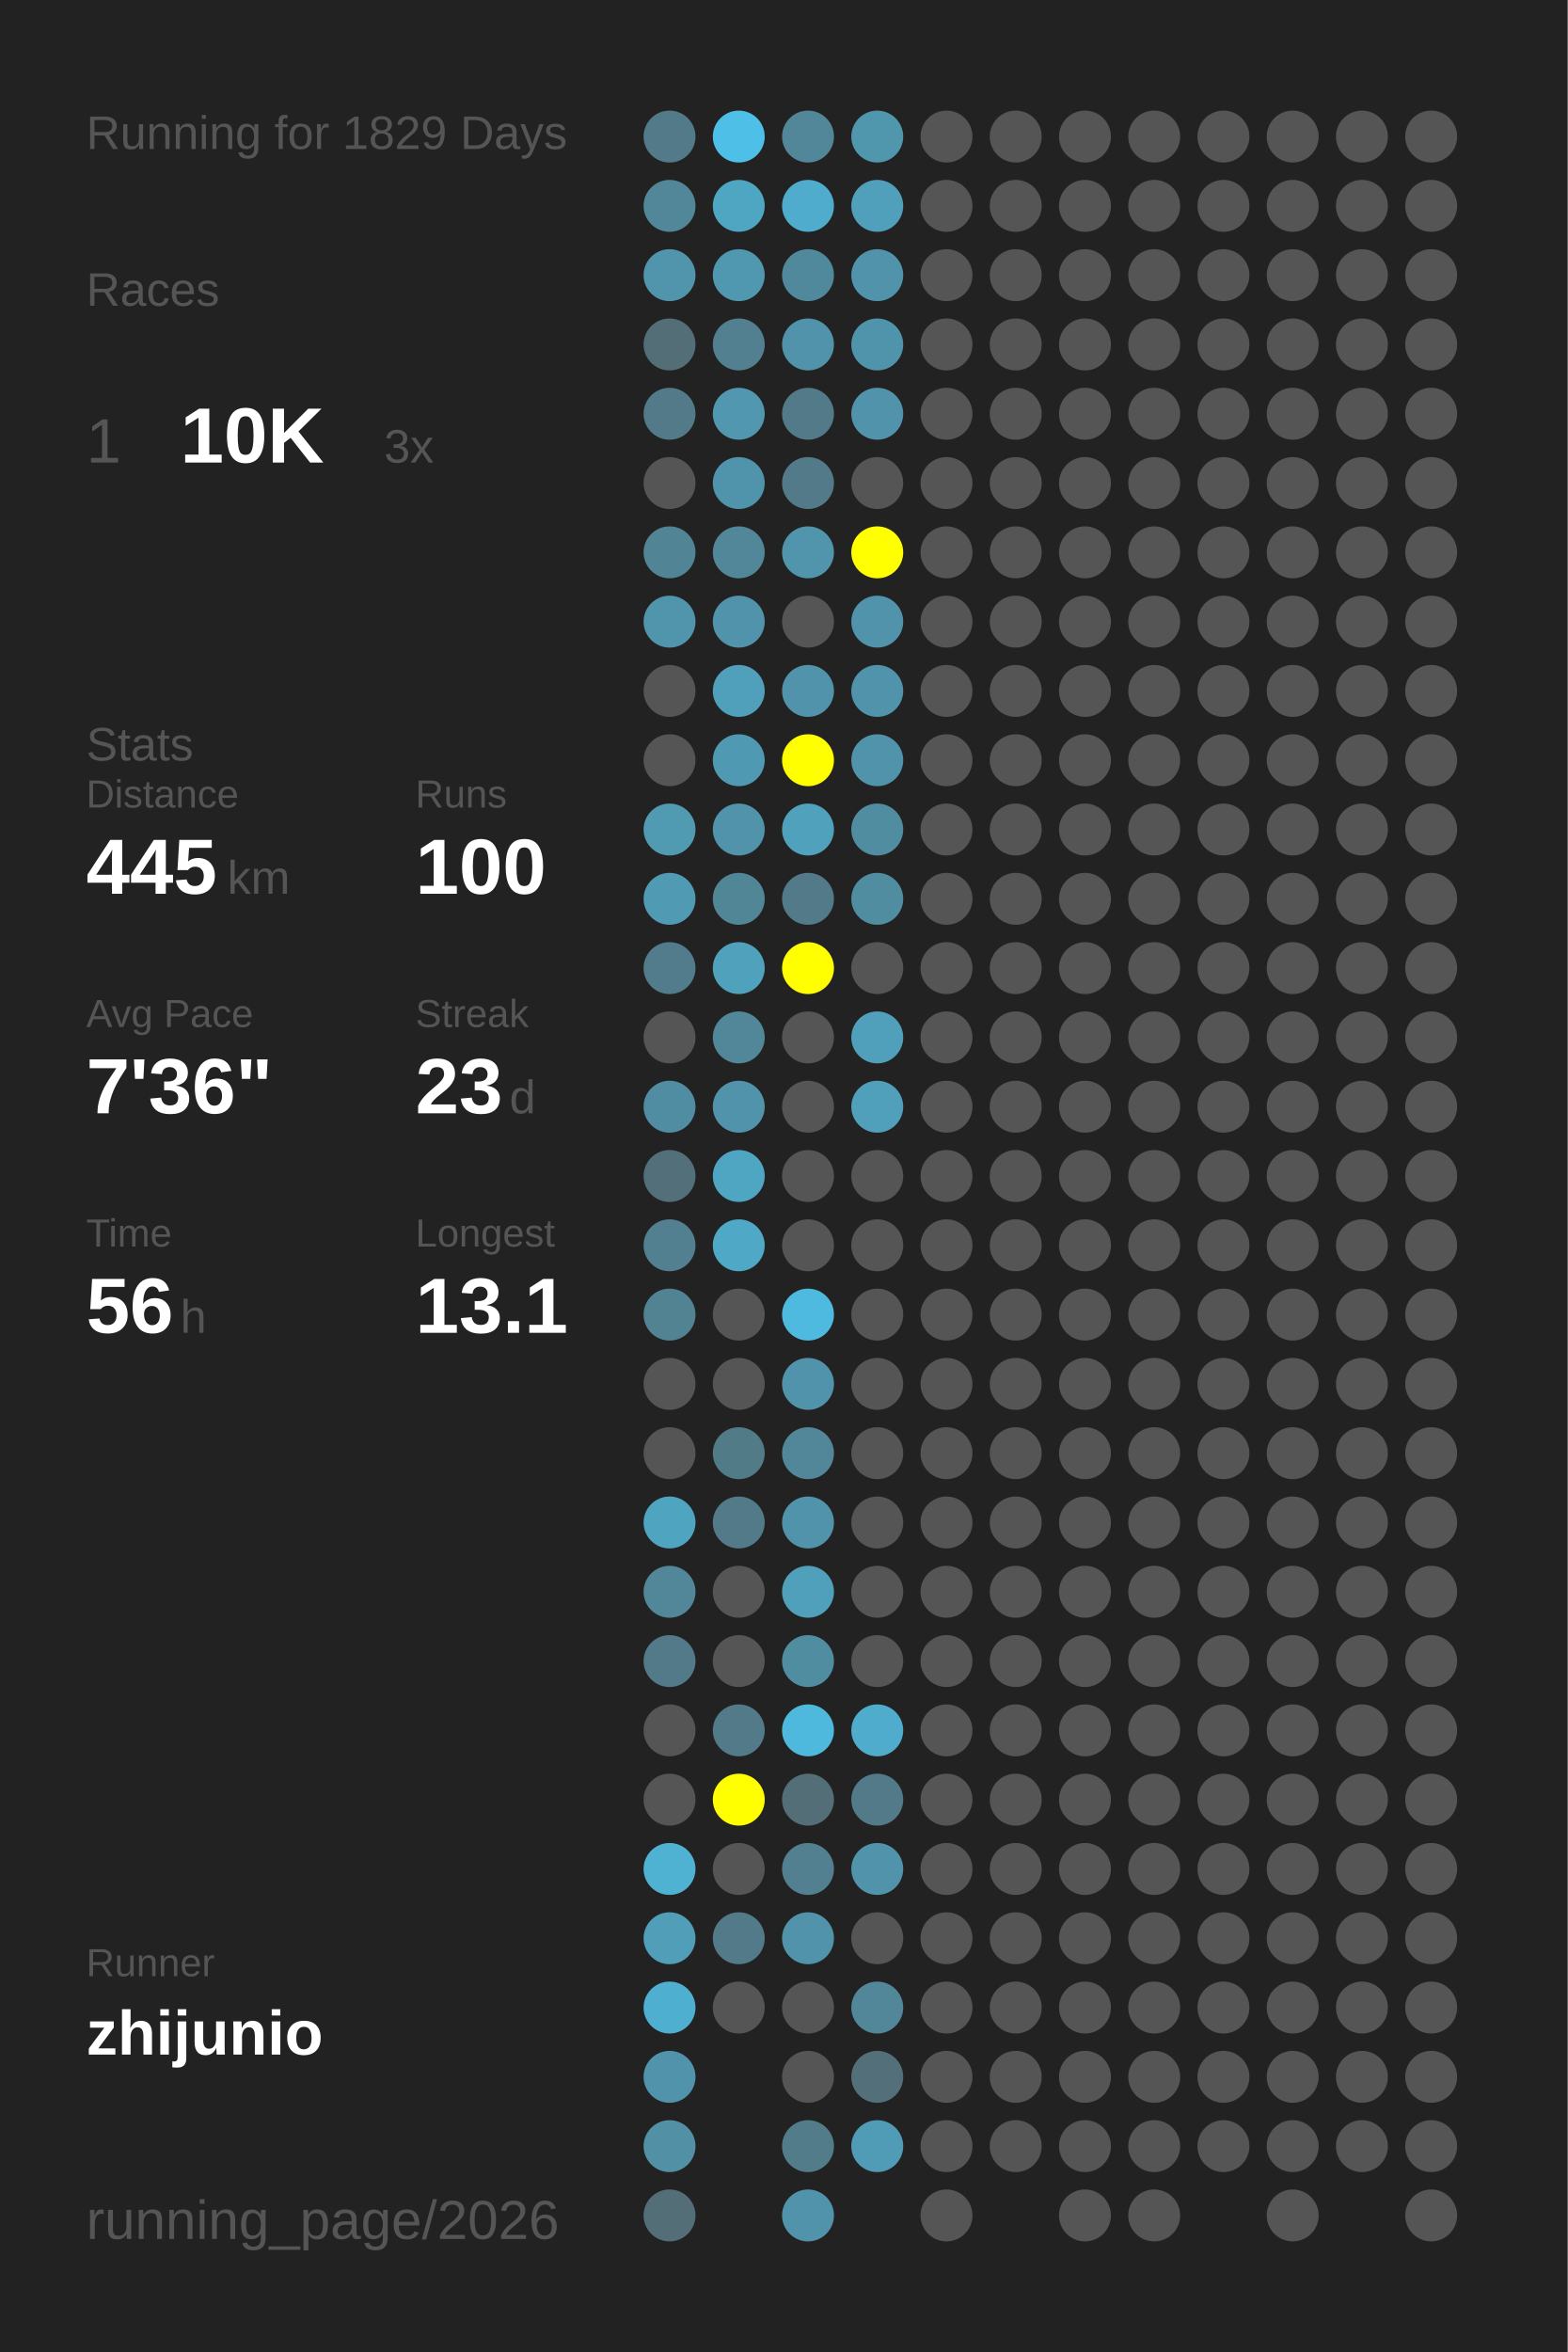
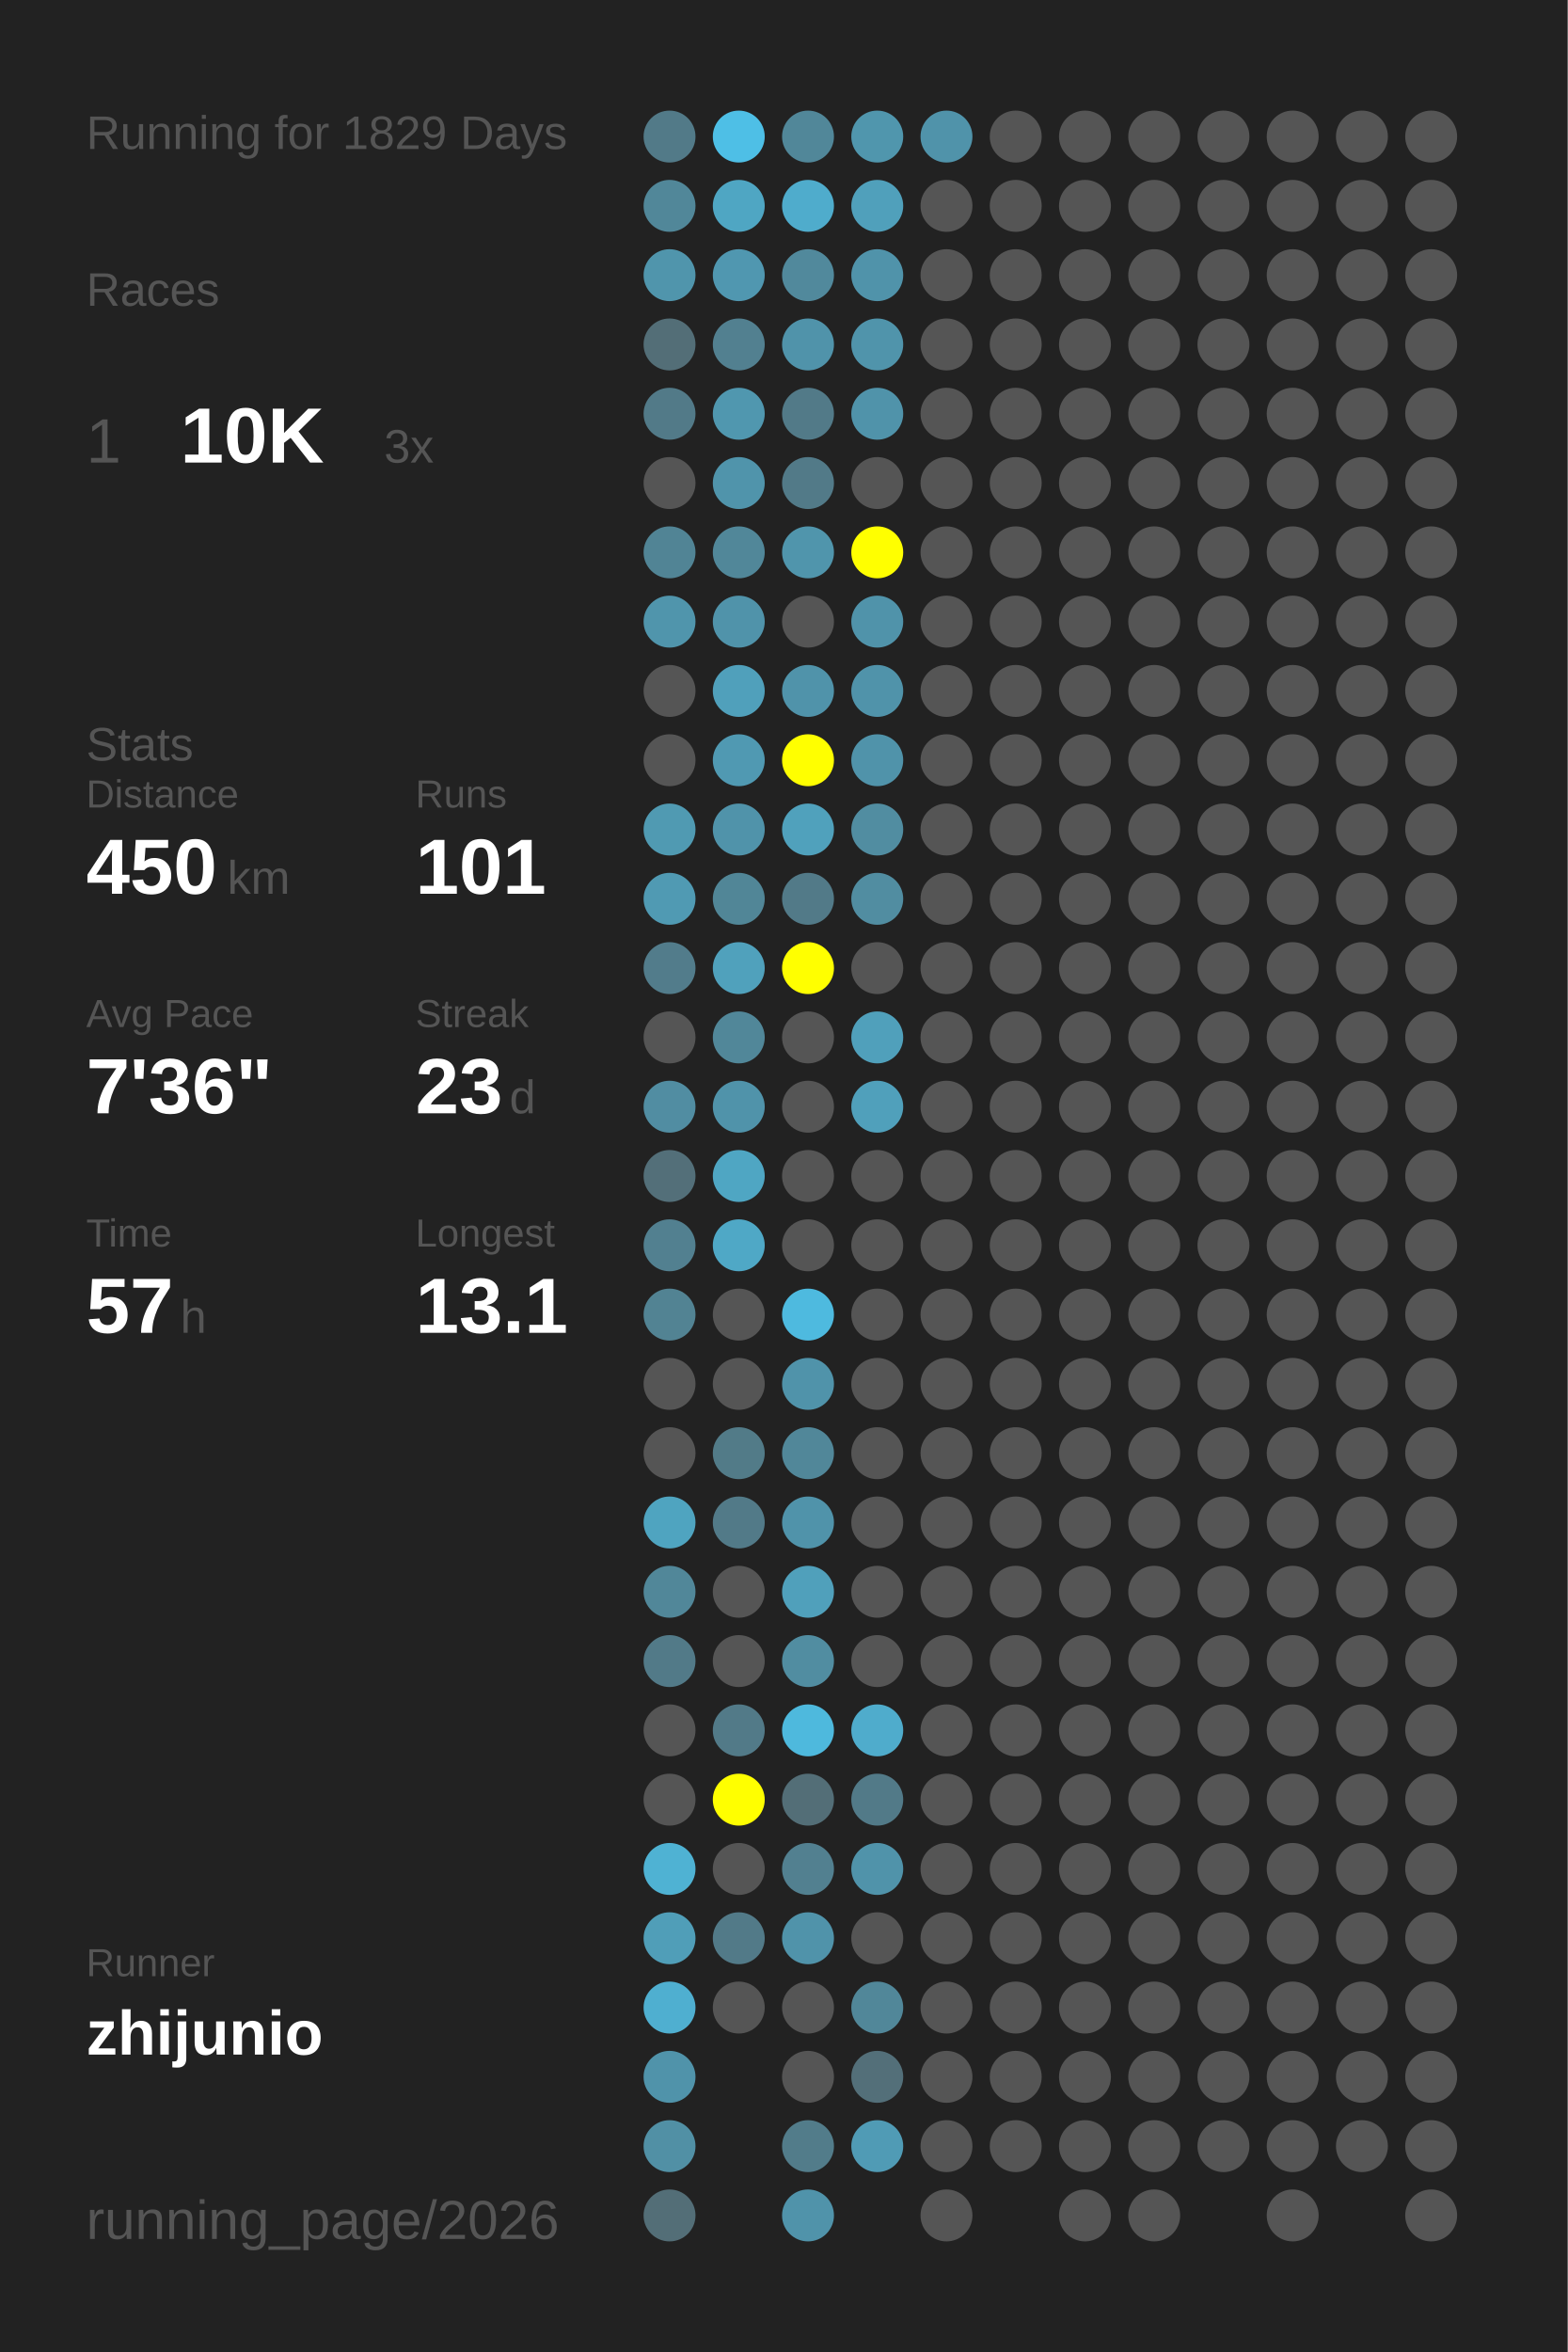
<svg xmlns="http://www.w3.org/2000/svg" baseProfile="full" height="300mm" version="1.1" viewBox="0,0,200,300" width="200mm">
  <defs />
  <rect fill="#222222" height="300" width="200" x="0" y="0" />
  <text fill="#555555" style="font-size:6px; font-family:Arial;" x="11" y="19">Running for 1829 Days</text>
  <text fill="#555555" style="font-size:6px; font-family:Arial;" x="11" y="39">Races</text>
  <text fill="#555555" style="font-size:8px; font-family:Arial;" x="11" y="59">1</text>
  <text fill="#FFFFFF" style="font-size:10px; font-family:Arial; font-weight:bold;" x="23" y="59">10K</text>
  <text fill="#555555" style="font-size:6px; font-family:Arial;" x="49" y="59">3x</text>
  <text fill="#555555" style="font-size:6px; font-family:Arial;" x="11" y="97">Stats</text>
  <text fill="#555555" style="font-size:5px; font-family:Arial;" x="11" y="103">Distance</text>
-   <text fill="#FFFFFF" style="font-size:10px; font-family:Arial; font-weight:bold;" x="11" y="114">445</text>
+   <text fill="#FFFFFF" style="font-size:10px; font-family:Arial; font-weight:bold;" x="11" y="114">450</text>
  <text fill="#555555" style="font-size:6px; font-family:Arial;" x="29" y="114">km</text>
  <text fill="#555555" style="font-size:5px; font-family:Arial;" x="53" y="103">Runs</text>
-   <text fill="#FFFFFF" style="font-size:10px; font-family:Arial; font-weight:bold;" x="53" y="114">100</text>
+   <text fill="#FFFFFF" style="font-size:10px; font-family:Arial; font-weight:bold;" x="53" y="114">101</text>
  <text fill="#555555" style="font-size:5px; font-family:Arial;" x="11" y="131">Avg Pace</text>
  <text fill="#FFFFFF" style="font-size:10px; font-family:Arial; font-weight:bold;" x="11" y="142">7'36"</text>
  <text fill="#555555" style="font-size:5px; font-family:Arial;" x="53" y="131">Streak</text>
  <text fill="#FFFFFF" style="font-size:10px; font-family:Arial; font-weight:bold;" x="53" y="142">23</text>
  <text fill="#555555" style="font-size:6px; font-family:Arial;" x="65" y="142">d</text>
  <text fill="#555555" style="font-size:5px; font-family:Arial;" x="11" y="159">Time</text>
-   <text fill="#FFFFFF" style="font-size:10px; font-family:Arial; font-weight:bold;" x="11" y="170">56</text>
+   <text fill="#FFFFFF" style="font-size:10px; font-family:Arial; font-weight:bold;" x="11" y="170">57</text>
  <text fill="#555555" style="font-size:6px; font-family:Arial;" x="23" y="170">h</text>
  <text fill="#555555" style="font-size:5px; font-family:Arial;" x="53" y="159">Longest</text>
  <text fill="#FFFFFF" style="font-size:10px; font-family:Arial; font-weight:bold;" x="53" y="170">13.1</text>
  <text fill="#555555" style="font-size:5px; font-family:Arial;" x="11" y="252.065">Runner</text>
  <text fill="#FFFFFF" style="font-size:8px; font-family:Arial; font-weight:bold;" x="11" y="262.065">zhijunio</text>
  <text fill="#555555" style="font-size:7px; font-family:Arial;" x="11" y="285.581">running_page/2026</text>
  <circle cx="85.417" cy="17.419" fill="#527a88" r="3.312" />
  <circle cx="85.417" cy="26.258" fill="#518799" r="3.312" />
  <circle cx="85.417" cy="35.097" fill="#5095ac" r="3.312" />
  <circle cx="85.417" cy="43.935" fill="#536e77" r="3.312" />
  <circle cx="85.417" cy="52.774" fill="#527a88" r="3.312" />
  <circle cx="85.417" cy="61.613" fill="#555555" r="3.312" />
  <circle cx="85.417" cy="70.452" fill="#518495" r="3.312" />
  <circle cx="85.417" cy="79.29" fill="#5095ac" r="3.312" />
  <circle cx="85.417" cy="88.129" fill="#555555" r="3.312" />
  <circle cx="85.417" cy="96.968" fill="#555555" r="3.312" />
  <circle cx="85.417" cy="105.806" fill="#509ab2" r="3.312" />
  <circle cx="85.417" cy="114.645" fill="#509ab3" r="3.312" />
  <circle cx="85.417" cy="123.484" fill="#527c8b" r="3.312" />
  <circle cx="85.417" cy="132.323" fill="#555555" r="3.312" />
  <circle cx="85.417" cy="141.161" fill="#518da2" r="3.312" />
  <circle cx="85.417" cy="150" fill="#536f79" r="3.312" />
  <circle cx="85.417" cy="158.839" fill="#528090" r="3.312" />
  <circle cx="85.417" cy="167.677" fill="#528393" r="3.312" />
  <circle cx="85.417" cy="176.516" fill="#555555" r="3.312" />
  <circle cx="85.417" cy="185.355" fill="#555555" r="3.312" />
  <circle cx="85.417" cy="194.194" fill="#4fa4c0" r="3.312" />
  <circle cx="85.417" cy="203.032" fill="#518799" r="3.312" />
  <circle cx="85.417" cy="211.871" fill="#527a88" r="3.312" />
  <circle cx="85.417" cy="220.71" fill="#555555" r="3.312" />
  <circle cx="85.417" cy="229.548" fill="#555555" r="3.312" />
  <circle cx="85.417" cy="238.387" fill="#4fb2d3" r="3.312" />
  <circle cx="85.417" cy="247.226" fill="#509eb8" r="3.312" />
  <circle cx="85.417" cy="256.065" fill="#4fafd0" r="3.312" />
  <circle cx="85.417" cy="264.903" fill="#5093aa" r="3.312" />
  <circle cx="85.417" cy="273.742" fill="#5190a5" r="3.312" />
  <circle cx="85.417" cy="282.581" fill="#536e77" r="3.312" />
  <circle cx="94.25" cy="17.419" fill="#4ebfe6" r="3.312" />
  <circle cx="94.25" cy="26.258" fill="#4fa6c3" r="3.312" />
  <circle cx="94.25" cy="35.097" fill="#5097b0" r="3.312" />
  <circle cx="94.25" cy="43.935" fill="#528090" r="3.312" />
  <circle cx="94.25" cy="52.774" fill="#5097af" r="3.312" />
  <circle cx="94.25" cy="61.613" fill="#5094ab" r="3.312" />
  <circle cx="94.25" cy="70.452" fill="#518799" r="3.312" />
  <circle cx="94.25" cy="79.29" fill="#5093aa" r="3.312" />
  <circle cx="94.25" cy="88.129" fill="#50a0bb" r="3.312" />
  <circle cx="94.25" cy="96.968" fill="#5099b2" r="3.312" />
  <circle cx="94.25" cy="105.806" fill="#5093aa" r="3.312" />
  <circle cx="94.25" cy="114.645" fill="#518697" r="3.312" />
  <circle cx="94.25" cy="123.484" fill="#50a1bc" r="3.312" />
  <circle cx="94.25" cy="132.323" fill="#518799" r="3.312" />
  <circle cx="94.25" cy="141.161" fill="#5093aa" r="3.312" />
  <circle cx="94.25" cy="150" fill="#4fa6c3" r="3.312" />
  <circle cx="94.25" cy="158.839" fill="#4fa8c6" r="3.312" />
  <circle cx="94.25" cy="167.677" fill="#555555" r="3.312" />
  <circle cx="94.25" cy="176.516" fill="#555555" r="3.312" />
  <circle cx="94.25" cy="185.355" fill="#527b88" r="3.312" />
  <circle cx="94.25" cy="194.194" fill="#527a88" r="3.312" />
  <circle cx="94.25" cy="203.032" fill="#555555" r="3.312" />
  <circle cx="94.25" cy="211.871" fill="#555555" r="3.312" />
  <circle cx="94.25" cy="220.71" fill="#527a88" r="3.312" />
  <circle cx="94.25" cy="229.548" fill="#FFFF00" r="3.312" />
  <circle cx="94.25" cy="238.387" fill="#555555" r="3.312" />
  <circle cx="94.25" cy="247.226" fill="#527a88" r="3.312" />
  <circle cx="94.25" cy="256.065" fill="#555555" r="3.312" />
  <circle cx="103.083" cy="17.419" fill="#518799" r="3.312" />
  <circle cx="103.083" cy="26.258" fill="#4faccc" r="3.312" />
  <circle cx="103.083" cy="35.097" fill="#51899c" r="3.312" />
  <circle cx="103.083" cy="43.935" fill="#5093aa" r="3.312" />
  <circle cx="103.083" cy="52.774" fill="#527a88" r="3.312" />
  <circle cx="103.083" cy="61.613" fill="#527a88" r="3.312" />
  <circle cx="103.083" cy="70.452" fill="#5095ac" r="3.312" />
  <circle cx="103.083" cy="79.29" fill="#555555" r="3.312" />
  <circle cx="103.083" cy="88.129" fill="#5093aa" r="3.312" />
  <circle cx="103.083" cy="96.968" fill="#FFFF00" r="3.312" />
  <circle cx="103.083" cy="105.806" fill="#50a1bc" r="3.312" />
  <circle cx="103.083" cy="114.645" fill="#527a88" r="3.312" />
  <circle cx="103.083" cy="123.484" fill="#FFFF00" r="3.312" />
  <circle cx="103.083" cy="132.323" fill="#555555" r="3.312" />
  <circle cx="103.083" cy="141.161" fill="#555555" r="3.312" />
  <circle cx="103.083" cy="150" fill="#555555" r="3.312" />
  <circle cx="103.083" cy="158.839" fill="#555555" r="3.312" />
  <circle cx="103.083" cy="167.677" fill="#4ebadf" r="3.312" />
  <circle cx="103.083" cy="176.516" fill="#5093aa" r="3.312" />
  <circle cx="103.083" cy="185.355" fill="#518799" r="3.312" />
  <circle cx="103.083" cy="194.194" fill="#5093aa" r="3.312" />
  <circle cx="103.083" cy="203.032" fill="#50a0bb" r="3.312" />
  <circle cx="103.083" cy="211.871" fill="#518da1" r="3.312" />
  <circle cx="103.083" cy="220.71" fill="#4eb9dd" r="3.312" />
  <circle cx="103.083" cy="229.548" fill="#536e77" r="3.312" />
  <circle cx="103.083" cy="238.387" fill="#528090" r="3.312" />
  <circle cx="103.083" cy="247.226" fill="#5093aa" r="3.312" />
  <circle cx="103.083" cy="256.065" fill="#555555" r="3.312" />
  <circle cx="103.083" cy="264.903" fill="#555555" r="3.312" />
  <circle cx="103.083" cy="273.742" fill="#527c8a" r="3.312" />
  <circle cx="103.083" cy="282.581" fill="#5093aa" r="3.312" />
  <circle cx="111.917" cy="17.419" fill="#5096ad" r="3.312" />
  <circle cx="111.917" cy="26.258" fill="#50a0bb" r="3.312" />
  <circle cx="111.917" cy="35.097" fill="#5093aa" r="3.312" />
  <circle cx="111.917" cy="43.935" fill="#5094ab" r="3.312" />
  <circle cx="111.917" cy="52.774" fill="#5093aa" r="3.312" />
  <circle cx="111.917" cy="61.613" fill="#555555" r="3.312" />
  <circle cx="111.917" cy="70.452" fill="#FFFF00" r="3.312" />
  <circle cx="111.917" cy="79.29" fill="#5093aa" r="3.312" />
  <circle cx="111.917" cy="88.129" fill="#5093aa" r="3.312" />
  <circle cx="111.917" cy="96.968" fill="#5093aa" r="3.312" />
  <circle cx="111.917" cy="105.806" fill="#518da1" r="3.312" />
  <circle cx="111.917" cy="114.645" fill="#518da1" r="3.312" />
  <circle cx="111.917" cy="123.484" fill="#555555" r="3.312" />
  <circle cx="111.917" cy="132.323" fill="#50a0bb" r="3.312" />
  <circle cx="111.917" cy="141.161" fill="#50a0bb" r="3.312" />
  <circle cx="111.917" cy="150" fill="#555555" r="3.312" />
  <circle cx="111.917" cy="158.839" fill="#555555" r="3.312" />
  <circle cx="111.917" cy="167.677" fill="#555555" r="3.312" />
  <circle cx="111.917" cy="176.516" fill="#555555" r="3.312" />
  <circle cx="111.917" cy="185.355" fill="#555555" r="3.312" />
  <circle cx="111.917" cy="194.194" fill="#555555" r="3.312" />
  <circle cx="111.917" cy="203.032" fill="#555555" r="3.312" />
  <circle cx="111.917" cy="211.871" fill="#555555" r="3.312" />
  <circle cx="111.917" cy="220.71" fill="#4faccc" r="3.312" />
  <circle cx="111.917" cy="229.548" fill="#527a88" r="3.312" />
  <circle cx="111.917" cy="238.387" fill="#5093aa" r="3.312" />
  <circle cx="111.917" cy="247.226" fill="#555555" r="3.312" />
  <circle cx="111.917" cy="256.065" fill="#518799" r="3.312" />
  <circle cx="111.917" cy="264.903" fill="#536f79" r="3.312" />
  <circle cx="111.917" cy="273.742" fill="#509bb5" r="3.312" />
-   <circle cx="120.75" cy="17.419" fill="#555555" r="3.312" />
+   <circle cx="120.75" cy="17.419" fill="#5093aa" r="3.312" />
  <circle cx="120.75" cy="26.258" fill="#555555" r="3.312" />
  <circle cx="120.75" cy="35.097" fill="#555555" r="3.312" />
  <circle cx="120.75" cy="43.935" fill="#555555" r="3.312" />
  <circle cx="120.75" cy="52.774" fill="#555555" r="3.312" />
  <circle cx="120.75" cy="61.613" fill="#555555" r="3.312" />
  <circle cx="120.75" cy="70.452" fill="#555555" r="3.312" />
  <circle cx="120.75" cy="79.29" fill="#555555" r="3.312" />
  <circle cx="120.75" cy="88.129" fill="#555555" r="3.312" />
  <circle cx="120.75" cy="96.968" fill="#555555" r="3.312" />
  <circle cx="120.75" cy="105.806" fill="#555555" r="3.312" />
  <circle cx="120.75" cy="114.645" fill="#555555" r="3.312" />
  <circle cx="120.75" cy="123.484" fill="#555555" r="3.312" />
  <circle cx="120.75" cy="132.323" fill="#555555" r="3.312" />
  <circle cx="120.75" cy="141.161" fill="#555555" r="3.312" />
  <circle cx="120.75" cy="150" fill="#555555" r="3.312" />
  <circle cx="120.75" cy="158.839" fill="#555555" r="3.312" />
  <circle cx="120.75" cy="167.677" fill="#555555" r="3.312" />
  <circle cx="120.75" cy="176.516" fill="#555555" r="3.312" />
  <circle cx="120.75" cy="185.355" fill="#555555" r="3.312" />
  <circle cx="120.75" cy="194.194" fill="#555555" r="3.312" />
  <circle cx="120.75" cy="203.032" fill="#555555" r="3.312" />
  <circle cx="120.75" cy="211.871" fill="#555555" r="3.312" />
  <circle cx="120.75" cy="220.71" fill="#555555" r="3.312" />
  <circle cx="120.75" cy="229.548" fill="#555555" r="3.312" />
  <circle cx="120.75" cy="238.387" fill="#555555" r="3.312" />
  <circle cx="120.75" cy="247.226" fill="#555555" r="3.312" />
  <circle cx="120.75" cy="256.065" fill="#555555" r="3.312" />
  <circle cx="120.75" cy="264.903" fill="#555555" r="3.312" />
  <circle cx="120.75" cy="273.742" fill="#555555" r="3.312" />
  <circle cx="120.75" cy="282.581" fill="#555555" r="3.312" />
  <circle cx="129.583" cy="17.419" fill="#555555" r="3.312" />
  <circle cx="129.583" cy="26.258" fill="#555555" r="3.312" />
  <circle cx="129.583" cy="35.097" fill="#555555" r="3.312" />
  <circle cx="129.583" cy="43.935" fill="#555555" r="3.312" />
  <circle cx="129.583" cy="52.774" fill="#555555" r="3.312" />
  <circle cx="129.583" cy="61.613" fill="#555555" r="3.312" />
  <circle cx="129.583" cy="70.452" fill="#555555" r="3.312" />
  <circle cx="129.583" cy="79.29" fill="#555555" r="3.312" />
  <circle cx="129.583" cy="88.129" fill="#555555" r="3.312" />
  <circle cx="129.583" cy="96.968" fill="#555555" r="3.312" />
  <circle cx="129.583" cy="105.806" fill="#555555" r="3.312" />
  <circle cx="129.583" cy="114.645" fill="#555555" r="3.312" />
  <circle cx="129.583" cy="123.484" fill="#555555" r="3.312" />
  <circle cx="129.583" cy="132.323" fill="#555555" r="3.312" />
  <circle cx="129.583" cy="141.161" fill="#555555" r="3.312" />
  <circle cx="129.583" cy="150" fill="#555555" r="3.312" />
  <circle cx="129.583" cy="158.839" fill="#555555" r="3.312" />
  <circle cx="129.583" cy="167.677" fill="#555555" r="3.312" />
  <circle cx="129.583" cy="176.516" fill="#555555" r="3.312" />
  <circle cx="129.583" cy="185.355" fill="#555555" r="3.312" />
  <circle cx="129.583" cy="194.194" fill="#555555" r="3.312" />
  <circle cx="129.583" cy="203.032" fill="#555555" r="3.312" />
  <circle cx="129.583" cy="211.871" fill="#555555" r="3.312" />
  <circle cx="129.583" cy="220.71" fill="#555555" r="3.312" />
  <circle cx="129.583" cy="229.548" fill="#555555" r="3.312" />
  <circle cx="129.583" cy="238.387" fill="#555555" r="3.312" />
  <circle cx="129.583" cy="247.226" fill="#555555" r="3.312" />
  <circle cx="129.583" cy="256.065" fill="#555555" r="3.312" />
  <circle cx="129.583" cy="264.903" fill="#555555" r="3.312" />
  <circle cx="129.583" cy="273.742" fill="#555555" r="3.312" />
  <circle cx="138.417" cy="17.419" fill="#555555" r="3.312" />
  <circle cx="138.417" cy="26.258" fill="#555555" r="3.312" />
  <circle cx="138.417" cy="35.097" fill="#555555" r="3.312" />
  <circle cx="138.417" cy="43.935" fill="#555555" r="3.312" />
  <circle cx="138.417" cy="52.774" fill="#555555" r="3.312" />
  <circle cx="138.417" cy="61.613" fill="#555555" r="3.312" />
  <circle cx="138.417" cy="70.452" fill="#555555" r="3.312" />
  <circle cx="138.417" cy="79.29" fill="#555555" r="3.312" />
  <circle cx="138.417" cy="88.129" fill="#555555" r="3.312" />
  <circle cx="138.417" cy="96.968" fill="#555555" r="3.312" />
  <circle cx="138.417" cy="105.806" fill="#555555" r="3.312" />
  <circle cx="138.417" cy="114.645" fill="#555555" r="3.312" />
  <circle cx="138.417" cy="123.484" fill="#555555" r="3.312" />
  <circle cx="138.417" cy="132.323" fill="#555555" r="3.312" />
  <circle cx="138.417" cy="141.161" fill="#555555" r="3.312" />
  <circle cx="138.417" cy="150" fill="#555555" r="3.312" />
  <circle cx="138.417" cy="158.839" fill="#555555" r="3.312" />
  <circle cx="138.417" cy="167.677" fill="#555555" r="3.312" />
  <circle cx="138.417" cy="176.516" fill="#555555" r="3.312" />
  <circle cx="138.417" cy="185.355" fill="#555555" r="3.312" />
  <circle cx="138.417" cy="194.194" fill="#555555" r="3.312" />
  <circle cx="138.417" cy="203.032" fill="#555555" r="3.312" />
  <circle cx="138.417" cy="211.871" fill="#555555" r="3.312" />
  <circle cx="138.417" cy="220.71" fill="#555555" r="3.312" />
  <circle cx="138.417" cy="229.548" fill="#555555" r="3.312" />
  <circle cx="138.417" cy="238.387" fill="#555555" r="3.312" />
  <circle cx="138.417" cy="247.226" fill="#555555" r="3.312" />
  <circle cx="138.417" cy="256.065" fill="#555555" r="3.312" />
  <circle cx="138.417" cy="264.903" fill="#555555" r="3.312" />
  <circle cx="138.417" cy="273.742" fill="#555555" r="3.312" />
  <circle cx="138.417" cy="282.581" fill="#555555" r="3.312" />
  <circle cx="147.25" cy="17.419" fill="#555555" r="3.312" />
  <circle cx="147.25" cy="26.258" fill="#555555" r="3.312" />
  <circle cx="147.25" cy="35.097" fill="#555555" r="3.312" />
  <circle cx="147.25" cy="43.935" fill="#555555" r="3.312" />
  <circle cx="147.25" cy="52.774" fill="#555555" r="3.312" />
  <circle cx="147.25" cy="61.613" fill="#555555" r="3.312" />
  <circle cx="147.25" cy="70.452" fill="#555555" r="3.312" />
  <circle cx="147.25" cy="79.29" fill="#555555" r="3.312" />
  <circle cx="147.25" cy="88.129" fill="#555555" r="3.312" />
  <circle cx="147.25" cy="96.968" fill="#555555" r="3.312" />
  <circle cx="147.25" cy="105.806" fill="#555555" r="3.312" />
  <circle cx="147.25" cy="114.645" fill="#555555" r="3.312" />
  <circle cx="147.25" cy="123.484" fill="#555555" r="3.312" />
  <circle cx="147.25" cy="132.323" fill="#555555" r="3.312" />
  <circle cx="147.25" cy="141.161" fill="#555555" r="3.312" />
  <circle cx="147.25" cy="150" fill="#555555" r="3.312" />
  <circle cx="147.25" cy="158.839" fill="#555555" r="3.312" />
  <circle cx="147.25" cy="167.677" fill="#555555" r="3.312" />
  <circle cx="147.25" cy="176.516" fill="#555555" r="3.312" />
  <circle cx="147.25" cy="185.355" fill="#555555" r="3.312" />
  <circle cx="147.25" cy="194.194" fill="#555555" r="3.312" />
  <circle cx="147.25" cy="203.032" fill="#555555" r="3.312" />
  <circle cx="147.25" cy="211.871" fill="#555555" r="3.312" />
  <circle cx="147.25" cy="220.71" fill="#555555" r="3.312" />
  <circle cx="147.25" cy="229.548" fill="#555555" r="3.312" />
  <circle cx="147.25" cy="238.387" fill="#555555" r="3.312" />
  <circle cx="147.25" cy="247.226" fill="#555555" r="3.312" />
  <circle cx="147.25" cy="256.065" fill="#555555" r="3.312" />
  <circle cx="147.25" cy="264.903" fill="#555555" r="3.312" />
  <circle cx="147.25" cy="273.742" fill="#555555" r="3.312" />
  <circle cx="147.25" cy="282.581" fill="#555555" r="3.312" />
  <circle cx="156.083" cy="17.419" fill="#555555" r="3.312" />
  <circle cx="156.083" cy="26.258" fill="#555555" r="3.312" />
  <circle cx="156.083" cy="35.097" fill="#555555" r="3.312" />
  <circle cx="156.083" cy="43.935" fill="#555555" r="3.312" />
  <circle cx="156.083" cy="52.774" fill="#555555" r="3.312" />
  <circle cx="156.083" cy="61.613" fill="#555555" r="3.312" />
  <circle cx="156.083" cy="70.452" fill="#555555" r="3.312" />
  <circle cx="156.083" cy="79.29" fill="#555555" r="3.312" />
  <circle cx="156.083" cy="88.129" fill="#555555" r="3.312" />
  <circle cx="156.083" cy="96.968" fill="#555555" r="3.312" />
  <circle cx="156.083" cy="105.806" fill="#555555" r="3.312" />
  <circle cx="156.083" cy="114.645" fill="#555555" r="3.312" />
  <circle cx="156.083" cy="123.484" fill="#555555" r="3.312" />
  <circle cx="156.083" cy="132.323" fill="#555555" r="3.312" />
  <circle cx="156.083" cy="141.161" fill="#555555" r="3.312" />
  <circle cx="156.083" cy="150" fill="#555555" r="3.312" />
  <circle cx="156.083" cy="158.839" fill="#555555" r="3.312" />
  <circle cx="156.083" cy="167.677" fill="#555555" r="3.312" />
  <circle cx="156.083" cy="176.516" fill="#555555" r="3.312" />
  <circle cx="156.083" cy="185.355" fill="#555555" r="3.312" />
  <circle cx="156.083" cy="194.194" fill="#555555" r="3.312" />
  <circle cx="156.083" cy="203.032" fill="#555555" r="3.312" />
  <circle cx="156.083" cy="211.871" fill="#555555" r="3.312" />
  <circle cx="156.083" cy="220.71" fill="#555555" r="3.312" />
  <circle cx="156.083" cy="229.548" fill="#555555" r="3.312" />
  <circle cx="156.083" cy="238.387" fill="#555555" r="3.312" />
  <circle cx="156.083" cy="247.226" fill="#555555" r="3.312" />
  <circle cx="156.083" cy="256.065" fill="#555555" r="3.312" />
  <circle cx="156.083" cy="264.903" fill="#555555" r="3.312" />
  <circle cx="156.083" cy="273.742" fill="#555555" r="3.312" />
  <circle cx="164.917" cy="17.419" fill="#555555" r="3.312" />
  <circle cx="164.917" cy="26.258" fill="#555555" r="3.312" />
  <circle cx="164.917" cy="35.097" fill="#555555" r="3.312" />
  <circle cx="164.917" cy="43.935" fill="#555555" r="3.312" />
  <circle cx="164.917" cy="52.774" fill="#555555" r="3.312" />
  <circle cx="164.917" cy="61.613" fill="#555555" r="3.312" />
  <circle cx="164.917" cy="70.452" fill="#555555" r="3.312" />
  <circle cx="164.917" cy="79.29" fill="#555555" r="3.312" />
  <circle cx="164.917" cy="88.129" fill="#555555" r="3.312" />
  <circle cx="164.917" cy="96.968" fill="#555555" r="3.312" />
  <circle cx="164.917" cy="105.806" fill="#555555" r="3.312" />
  <circle cx="164.917" cy="114.645" fill="#555555" r="3.312" />
  <circle cx="164.917" cy="123.484" fill="#555555" r="3.312" />
  <circle cx="164.917" cy="132.323" fill="#555555" r="3.312" />
  <circle cx="164.917" cy="141.161" fill="#555555" r="3.312" />
  <circle cx="164.917" cy="150" fill="#555555" r="3.312" />
  <circle cx="164.917" cy="158.839" fill="#555555" r="3.312" />
  <circle cx="164.917" cy="167.677" fill="#555555" r="3.312" />
  <circle cx="164.917" cy="176.516" fill="#555555" r="3.312" />
  <circle cx="164.917" cy="185.355" fill="#555555" r="3.312" />
  <circle cx="164.917" cy="194.194" fill="#555555" r="3.312" />
  <circle cx="164.917" cy="203.032" fill="#555555" r="3.312" />
  <circle cx="164.917" cy="211.871" fill="#555555" r="3.312" />
  <circle cx="164.917" cy="220.71" fill="#555555" r="3.312" />
  <circle cx="164.917" cy="229.548" fill="#555555" r="3.312" />
  <circle cx="164.917" cy="238.387" fill="#555555" r="3.312" />
  <circle cx="164.917" cy="247.226" fill="#555555" r="3.312" />
  <circle cx="164.917" cy="256.065" fill="#555555" r="3.312" />
  <circle cx="164.917" cy="264.903" fill="#555555" r="3.312" />
  <circle cx="164.917" cy="273.742" fill="#555555" r="3.312" />
  <circle cx="164.917" cy="282.581" fill="#555555" r="3.312" />
  <circle cx="173.75" cy="17.419" fill="#555555" r="3.312" />
  <circle cx="173.75" cy="26.258" fill="#555555" r="3.312" />
  <circle cx="173.75" cy="35.097" fill="#555555" r="3.312" />
  <circle cx="173.75" cy="43.935" fill="#555555" r="3.312" />
  <circle cx="173.75" cy="52.774" fill="#555555" r="3.312" />
  <circle cx="173.75" cy="61.613" fill="#555555" r="3.312" />
  <circle cx="173.75" cy="70.452" fill="#555555" r="3.312" />
  <circle cx="173.75" cy="79.29" fill="#555555" r="3.312" />
  <circle cx="173.75" cy="88.129" fill="#555555" r="3.312" />
  <circle cx="173.75" cy="96.968" fill="#555555" r="3.312" />
  <circle cx="173.75" cy="105.806" fill="#555555" r="3.312" />
  <circle cx="173.75" cy="114.645" fill="#555555" r="3.312" />
  <circle cx="173.75" cy="123.484" fill="#555555" r="3.312" />
  <circle cx="173.75" cy="132.323" fill="#555555" r="3.312" />
  <circle cx="173.75" cy="141.161" fill="#555555" r="3.312" />
  <circle cx="173.75" cy="150" fill="#555555" r="3.312" />
  <circle cx="173.75" cy="158.839" fill="#555555" r="3.312" />
  <circle cx="173.75" cy="167.677" fill="#555555" r="3.312" />
  <circle cx="173.75" cy="176.516" fill="#555555" r="3.312" />
  <circle cx="173.75" cy="185.355" fill="#555555" r="3.312" />
  <circle cx="173.75" cy="194.194" fill="#555555" r="3.312" />
  <circle cx="173.75" cy="203.032" fill="#555555" r="3.312" />
  <circle cx="173.75" cy="211.871" fill="#555555" r="3.312" />
  <circle cx="173.75" cy="220.71" fill="#555555" r="3.312" />
  <circle cx="173.75" cy="229.548" fill="#555555" r="3.312" />
  <circle cx="173.75" cy="238.387" fill="#555555" r="3.312" />
  <circle cx="173.75" cy="247.226" fill="#555555" r="3.312" />
  <circle cx="173.75" cy="256.065" fill="#555555" r="3.312" />
  <circle cx="173.75" cy="264.903" fill="#555555" r="3.312" />
  <circle cx="173.75" cy="273.742" fill="#555555" r="3.312" />
  <circle cx="182.583" cy="17.419" fill="#555555" r="3.312" />
  <circle cx="182.583" cy="26.258" fill="#555555" r="3.312" />
  <circle cx="182.583" cy="35.097" fill="#555555" r="3.312" />
  <circle cx="182.583" cy="43.935" fill="#555555" r="3.312" />
  <circle cx="182.583" cy="52.774" fill="#555555" r="3.312" />
  <circle cx="182.583" cy="61.613" fill="#555555" r="3.312" />
  <circle cx="182.583" cy="70.452" fill="#555555" r="3.312" />
  <circle cx="182.583" cy="79.29" fill="#555555" r="3.312" />
  <circle cx="182.583" cy="88.129" fill="#555555" r="3.312" />
  <circle cx="182.583" cy="96.968" fill="#555555" r="3.312" />
  <circle cx="182.583" cy="105.806" fill="#555555" r="3.312" />
  <circle cx="182.583" cy="114.645" fill="#555555" r="3.312" />
  <circle cx="182.583" cy="123.484" fill="#555555" r="3.312" />
  <circle cx="182.583" cy="132.323" fill="#555555" r="3.312" />
  <circle cx="182.583" cy="141.161" fill="#555555" r="3.312" />
  <circle cx="182.583" cy="150" fill="#555555" r="3.312" />
  <circle cx="182.583" cy="158.839" fill="#555555" r="3.312" />
  <circle cx="182.583" cy="167.677" fill="#555555" r="3.312" />
  <circle cx="182.583" cy="176.516" fill="#555555" r="3.312" />
  <circle cx="182.583" cy="185.355" fill="#555555" r="3.312" />
  <circle cx="182.583" cy="194.194" fill="#555555" r="3.312" />
  <circle cx="182.583" cy="203.032" fill="#555555" r="3.312" />
  <circle cx="182.583" cy="211.871" fill="#555555" r="3.312" />
  <circle cx="182.583" cy="220.71" fill="#555555" r="3.312" />
  <circle cx="182.583" cy="229.548" fill="#555555" r="3.312" />
  <circle cx="182.583" cy="238.387" fill="#555555" r="3.312" />
  <circle cx="182.583" cy="247.226" fill="#555555" r="3.312" />
  <circle cx="182.583" cy="256.065" fill="#555555" r="3.312" />
  <circle cx="182.583" cy="264.903" fill="#555555" r="3.312" />
  <circle cx="182.583" cy="273.742" fill="#555555" r="3.312" />
  <circle cx="182.583" cy="282.581" fill="#555555" r="3.312" />
</svg>
